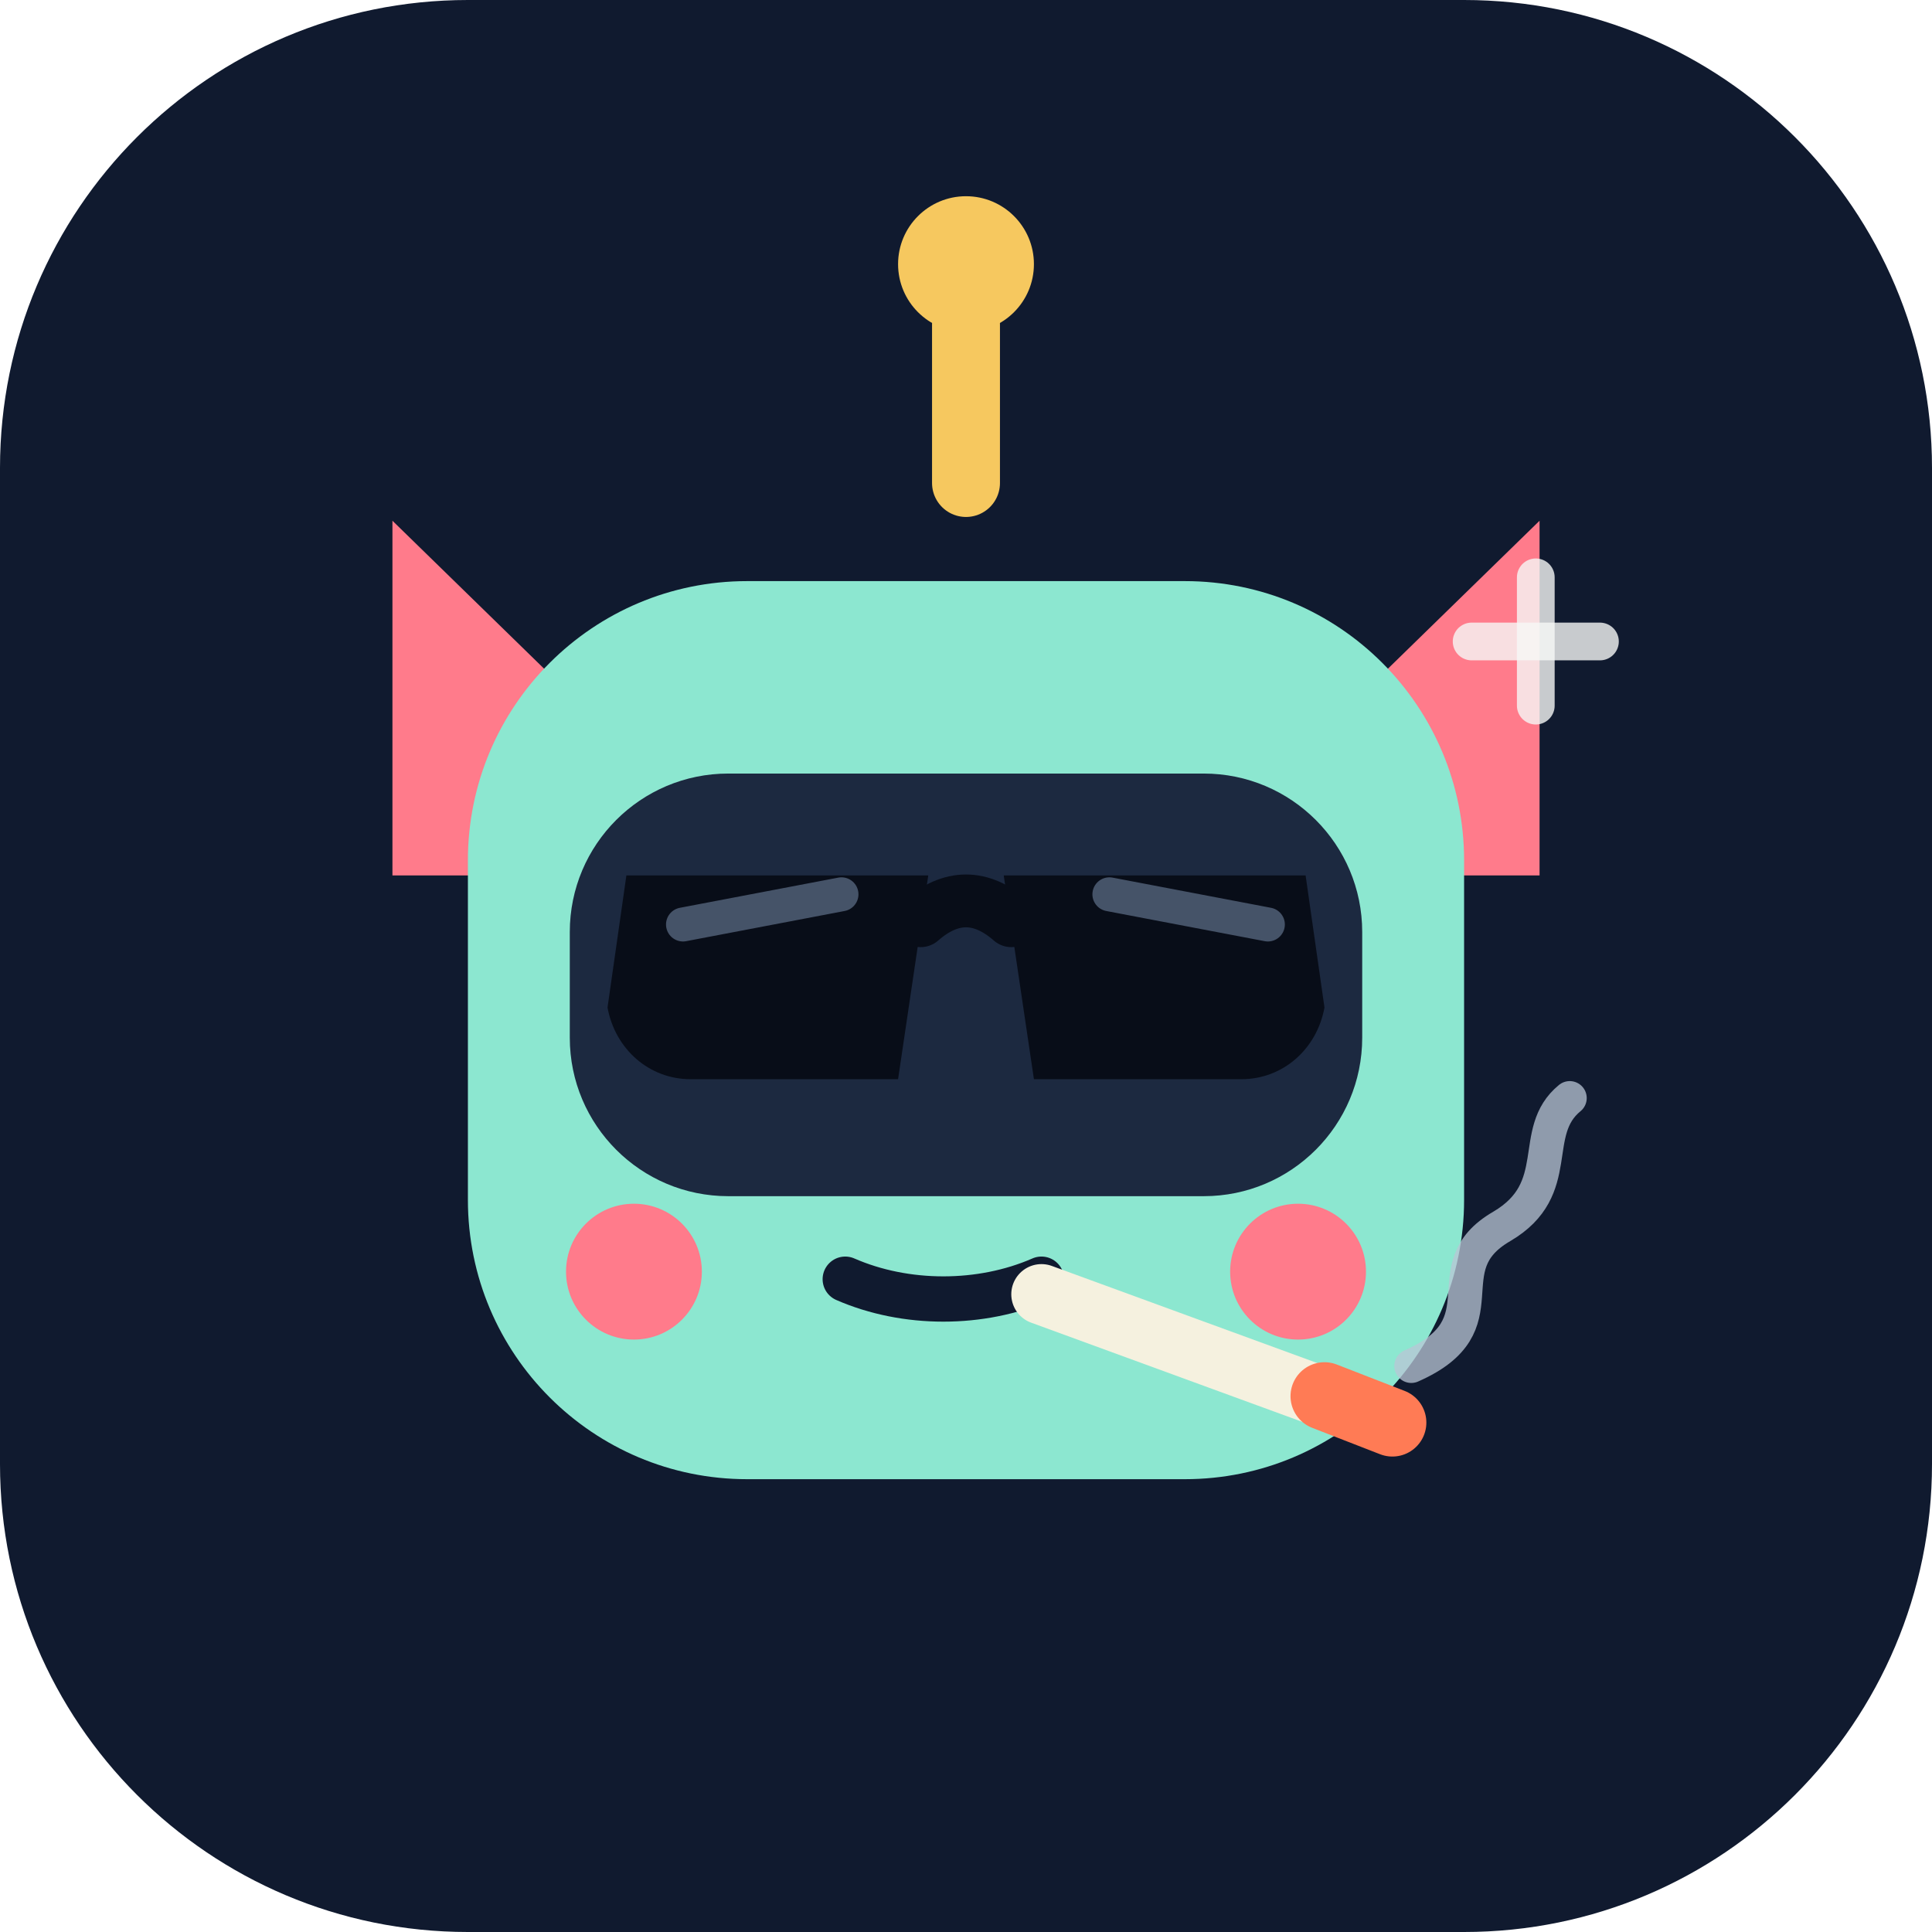
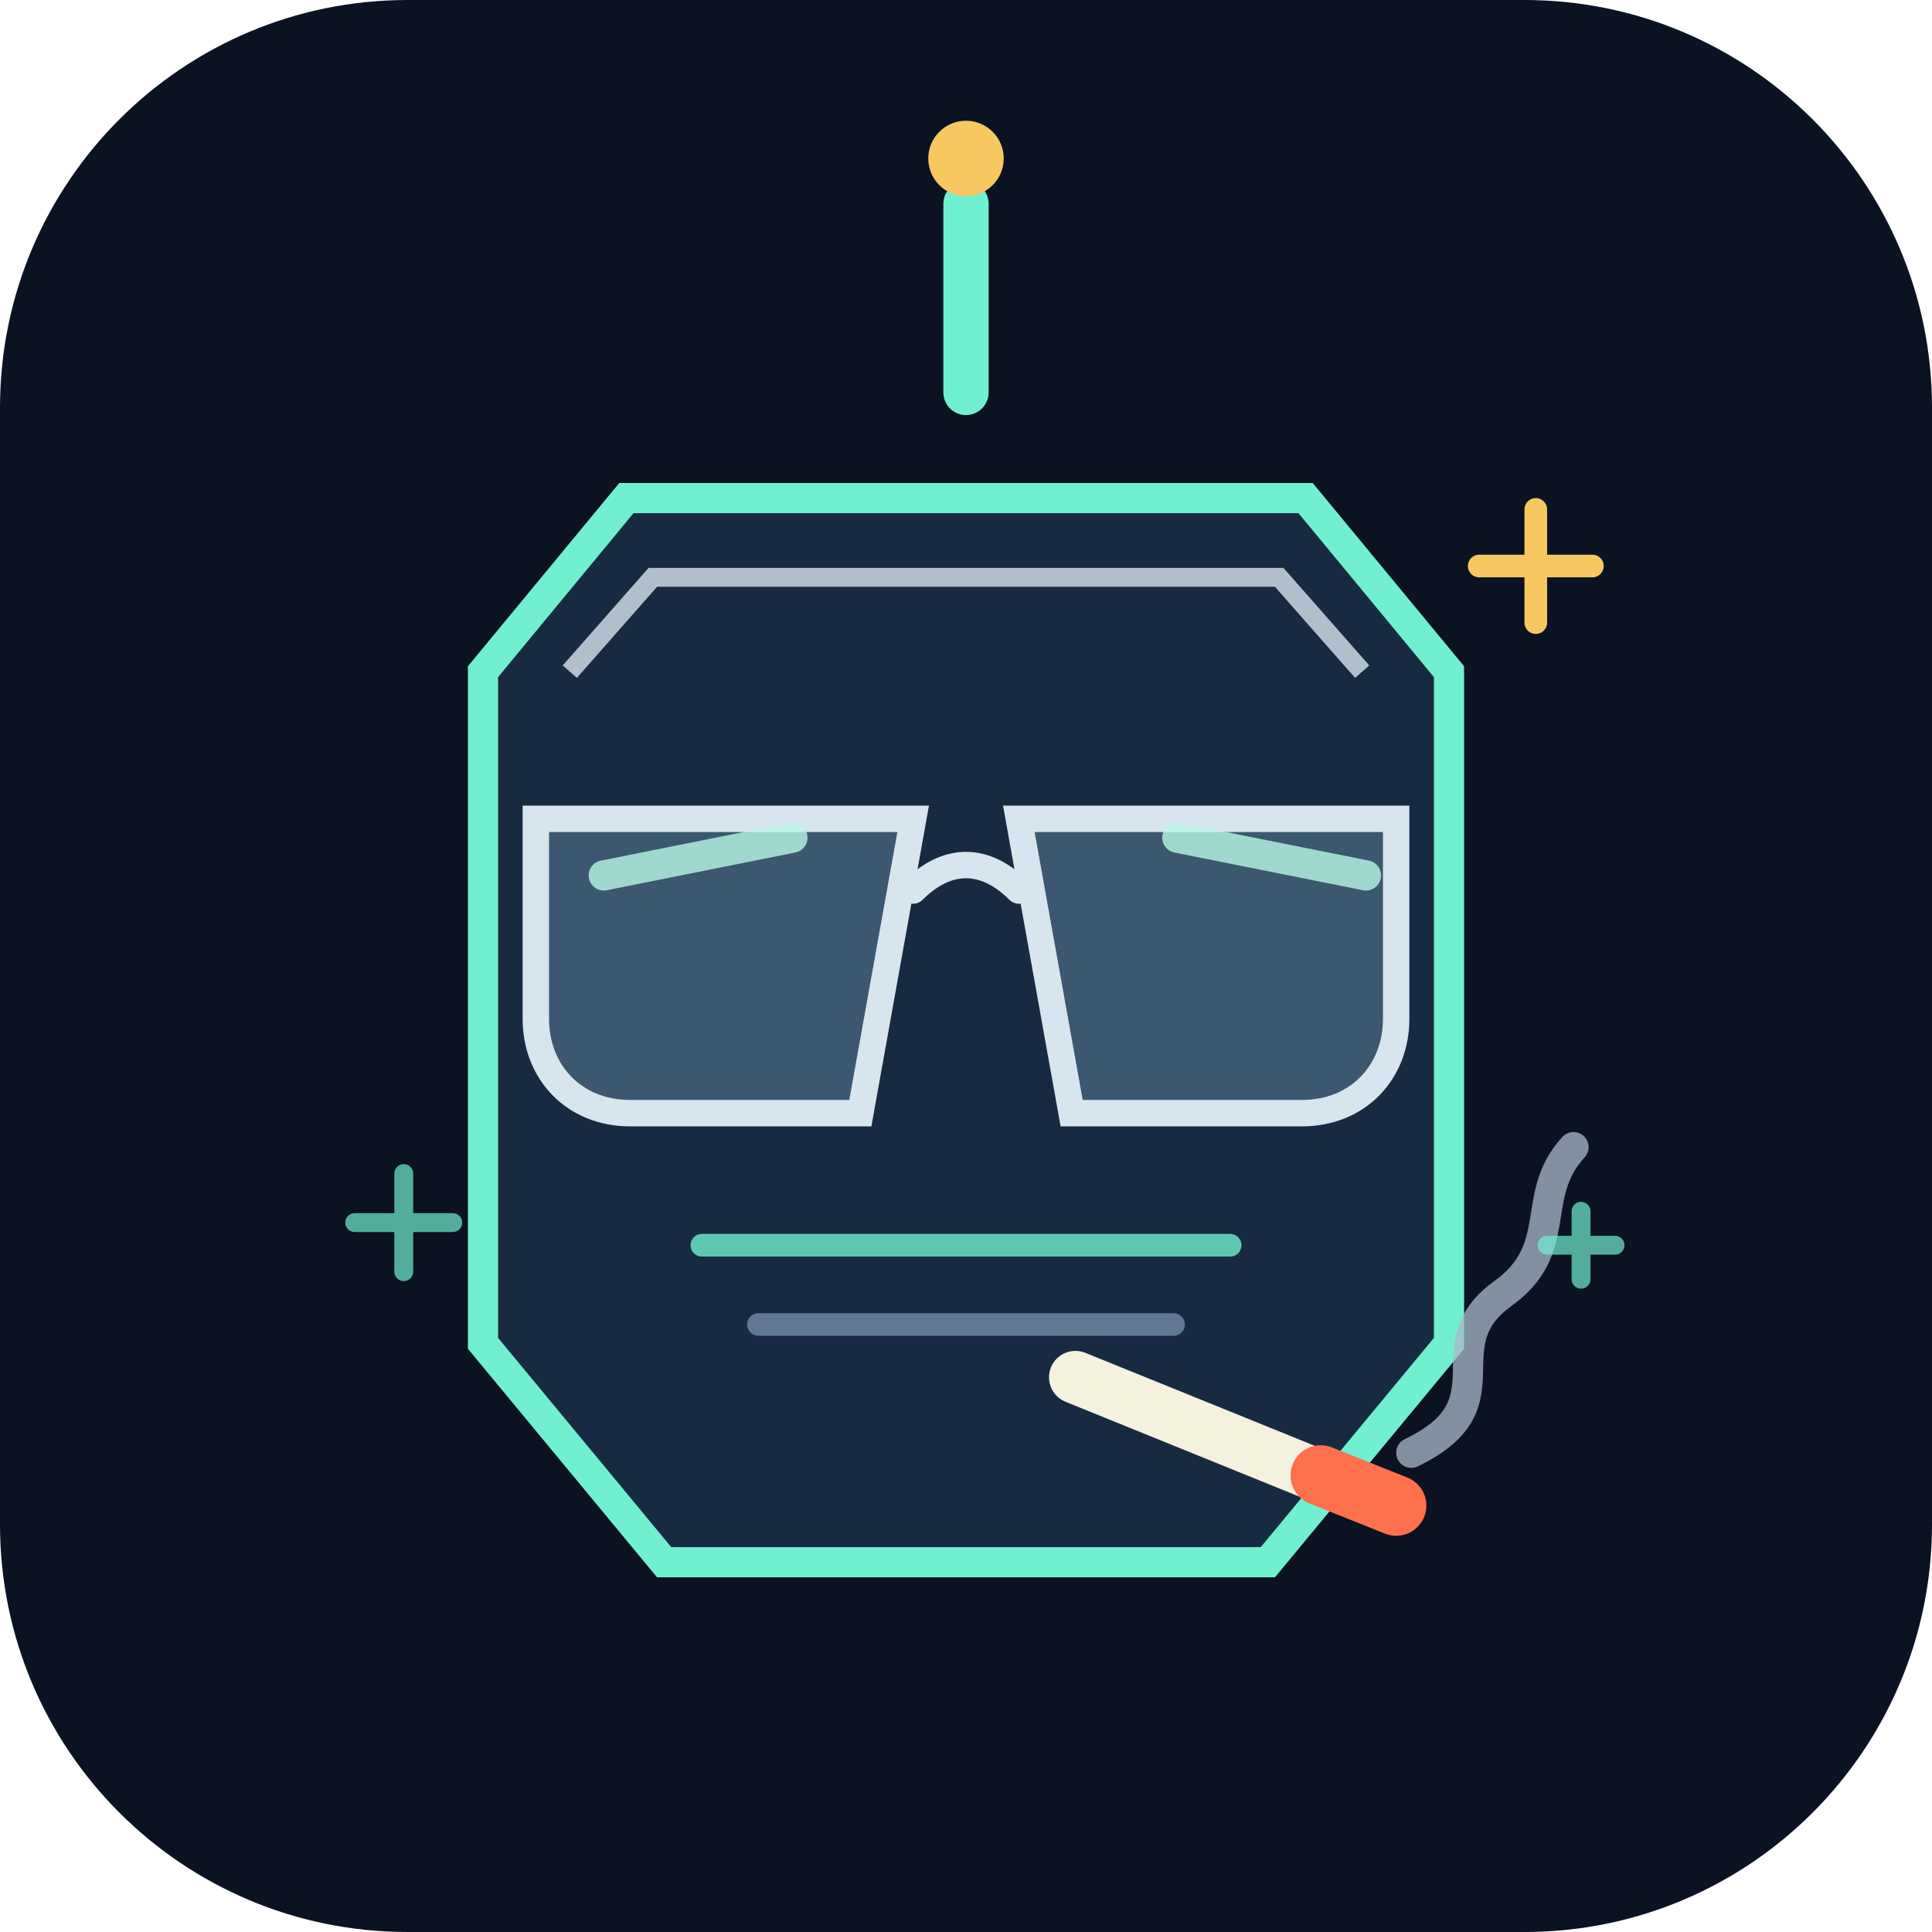
<svg xmlns="http://www.w3.org/2000/svg" viewBox="0 0 512 512" role="img" aria-labelledby="title desc">
-   <rect width="512" height="512" rx="124" fill="#101a2f" />
-   <path d="M256 86v42" stroke="#f6c85f" stroke-width="18" stroke-linecap="round" />
-   <circle cx="256" cy="70" r="18" fill="#f6c85f" />
-   <path d="M145 178 104 138v94h41m222-54 41-40v94h-41" fill="#ff7b8b" />
-   <rect x="124" y="154" width="264" height="238" rx="74" fill="#8ce7d0" />
-   <rect x="151" y="205" width="210" height="112" rx="42" fill="#1c2940" />
-   <path d="M166 232h80l-8 54h-55c-11 0-20-8-22-19zm180 0h-80l8 54h55c11 0 20-8 22-19z" fill="#080d18" />
-   <path d="M244 244c8-7 16-7 24 0" fill="none" stroke="#080d18" stroke-width="14" stroke-linecap="round" />
-   <path d="m181 245 42-8m71 0 42 8" stroke="#60708a" stroke-width="9" stroke-linecap="round" opacity=".7" />
-   <circle cx="168" cy="337" r="18" fill="#ff7b8b" />
-   <circle cx="344" cy="337" r="18" fill="#ff7b8b" />
-   <path d="M224 339c16 7 36 7 52 0" fill="none" stroke="#101a2f" stroke-width="12" stroke-linecap="round" />
-   <path d="m276 343 82 30" stroke="#f5f1df" stroke-width="16" stroke-linecap="round" />
-   <path d="m351 370 18 7" stroke="#ff7b55" stroke-width="18" stroke-linecap="round" />
-   <path d="M374 362c25-11 5-26 24-37 17-10 7-25 18-34" fill="none" stroke="#b9c5d5" stroke-width="9" stroke-linecap="round" opacity=".75" />
-   <path d="M390 170h34" stroke="#f6f8f6" stroke-width="10" stroke-linecap="round" opacity=".8" />
-   <path d="M407 153v34" stroke="#f6f8f6" stroke-width="10" stroke-linecap="round" opacity=".8" />
+   <rect width="512" height="512" rx="108" fill="#0b1222" />
+   <path d="M256 54v50" stroke="#70f0d0" stroke-width="12" stroke-linecap="round" />
+   <circle cx="256" cy="42" r="10" fill="#f6c85f" />
+   <path d="m128 178 38-46h180l38 46v178l-48 58H176l-48-58z" fill="#182a42" stroke="#70f0d0" stroke-width="8" />
+   <path d="m151 178 22-25h166l22 25" fill="none" stroke="#d7e5ef" stroke-width="5" opacity=".8" />
+   <path d="M142 217h100l-14 78h-61c-15 0-25-11-25-25zm228 0H270l14 78h61c15 0 25-11 25-25z" fill="#4a6880" fill-opacity=".74" stroke="#d7e5ef" stroke-width="7" />
+   <path d="M242 236c9-9 19-9 28 0" fill="none" stroke="#d7e5ef" stroke-width="7" stroke-linecap="round" />
+   <path d="m160 232 50-10m152 10-50-10" stroke="#b9f7e8" stroke-width="8" stroke-linecap="round" opacity=".8" />
+   <path d="M186 330h140" stroke="#70f0d0" stroke-width="6" stroke-linecap="round" opacity=".8" />
+   <path d="M201 351h110" stroke="#607892" stroke-width="6" stroke-linecap="round" />
+   <path d="m285 365 74 30" stroke="#f5f1df" stroke-width="14" stroke-linecap="round" />
+   <path d="m350 391 20 8" stroke="#ff704d" stroke-width="16" stroke-linecap="round" />
+   <path d="M374 385c27-13 5-28 24-42 17-12 7-26 19-39" fill="none" stroke="#aab9c9" stroke-width="8" stroke-linecap="round" opacity=".75" />
+   <path d="M392 150h30m-15-15v30" stroke="#f6c85f" stroke-width="6" stroke-linecap="round" />
+   <path d="M94 324h26m-13-13v26M410 330h18m-9-9v18" stroke="#70f0d0" stroke-width="5" stroke-linecap="round" opacity=".7" />
</svg>
